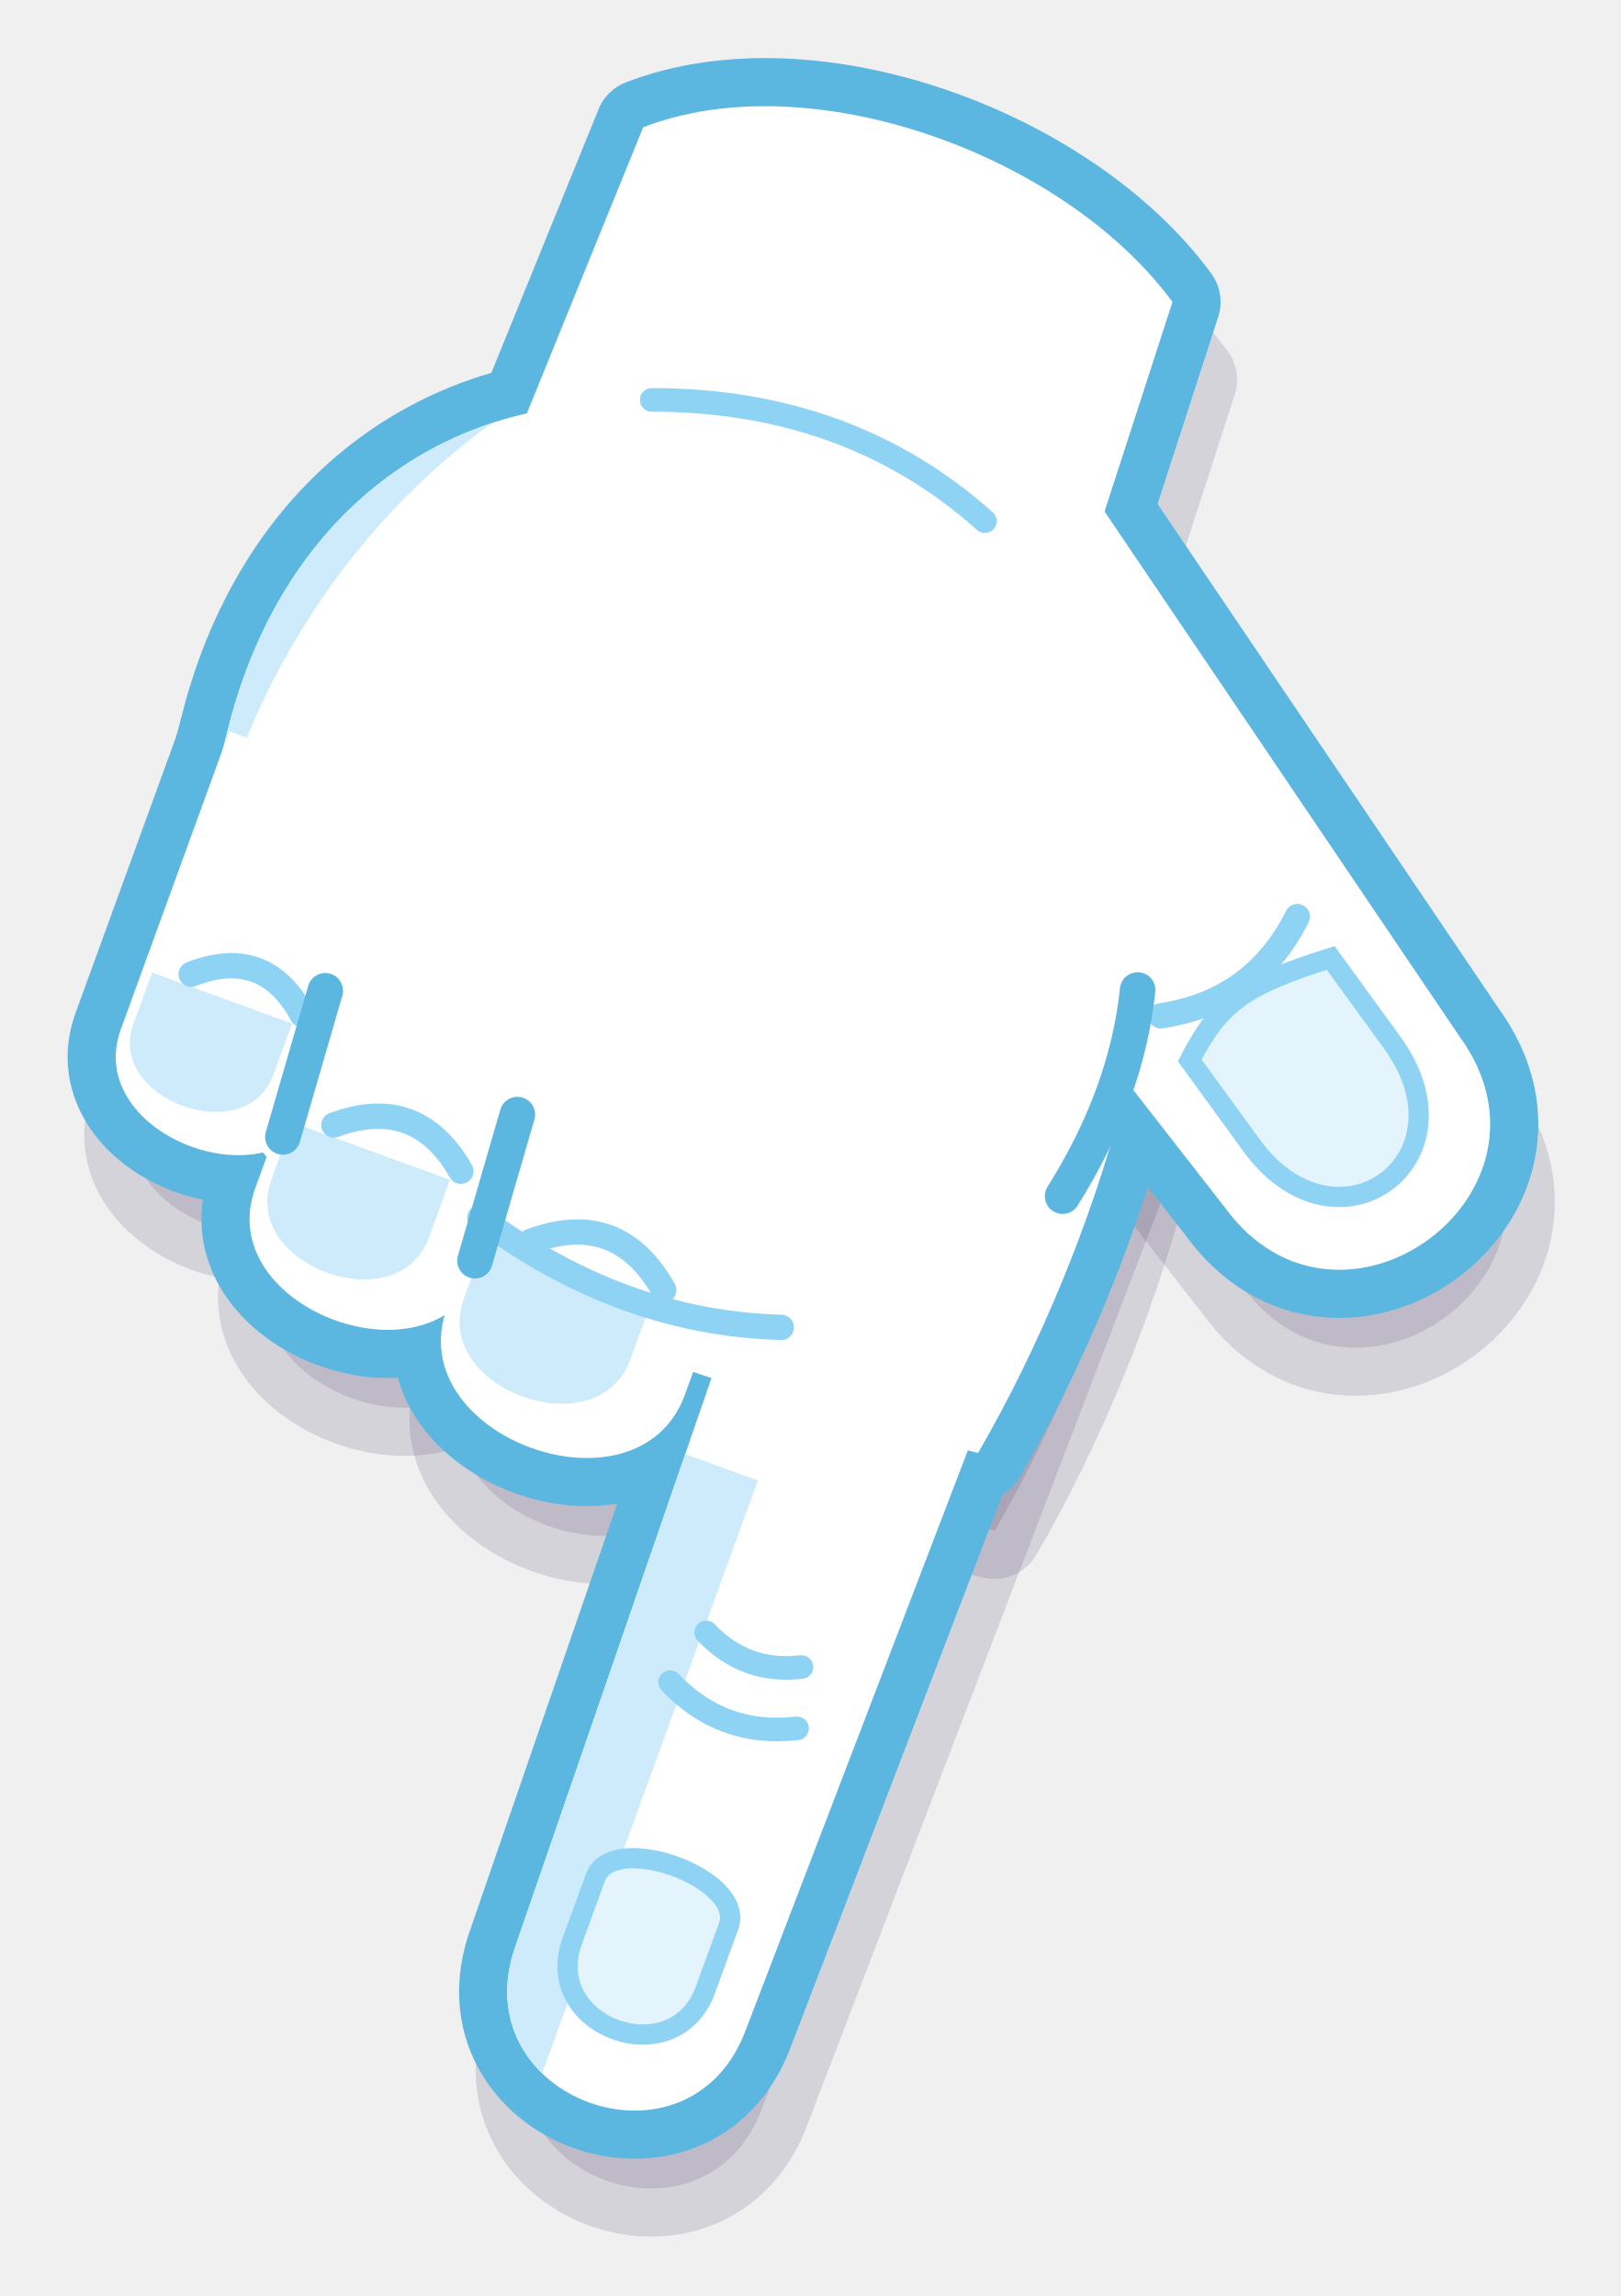
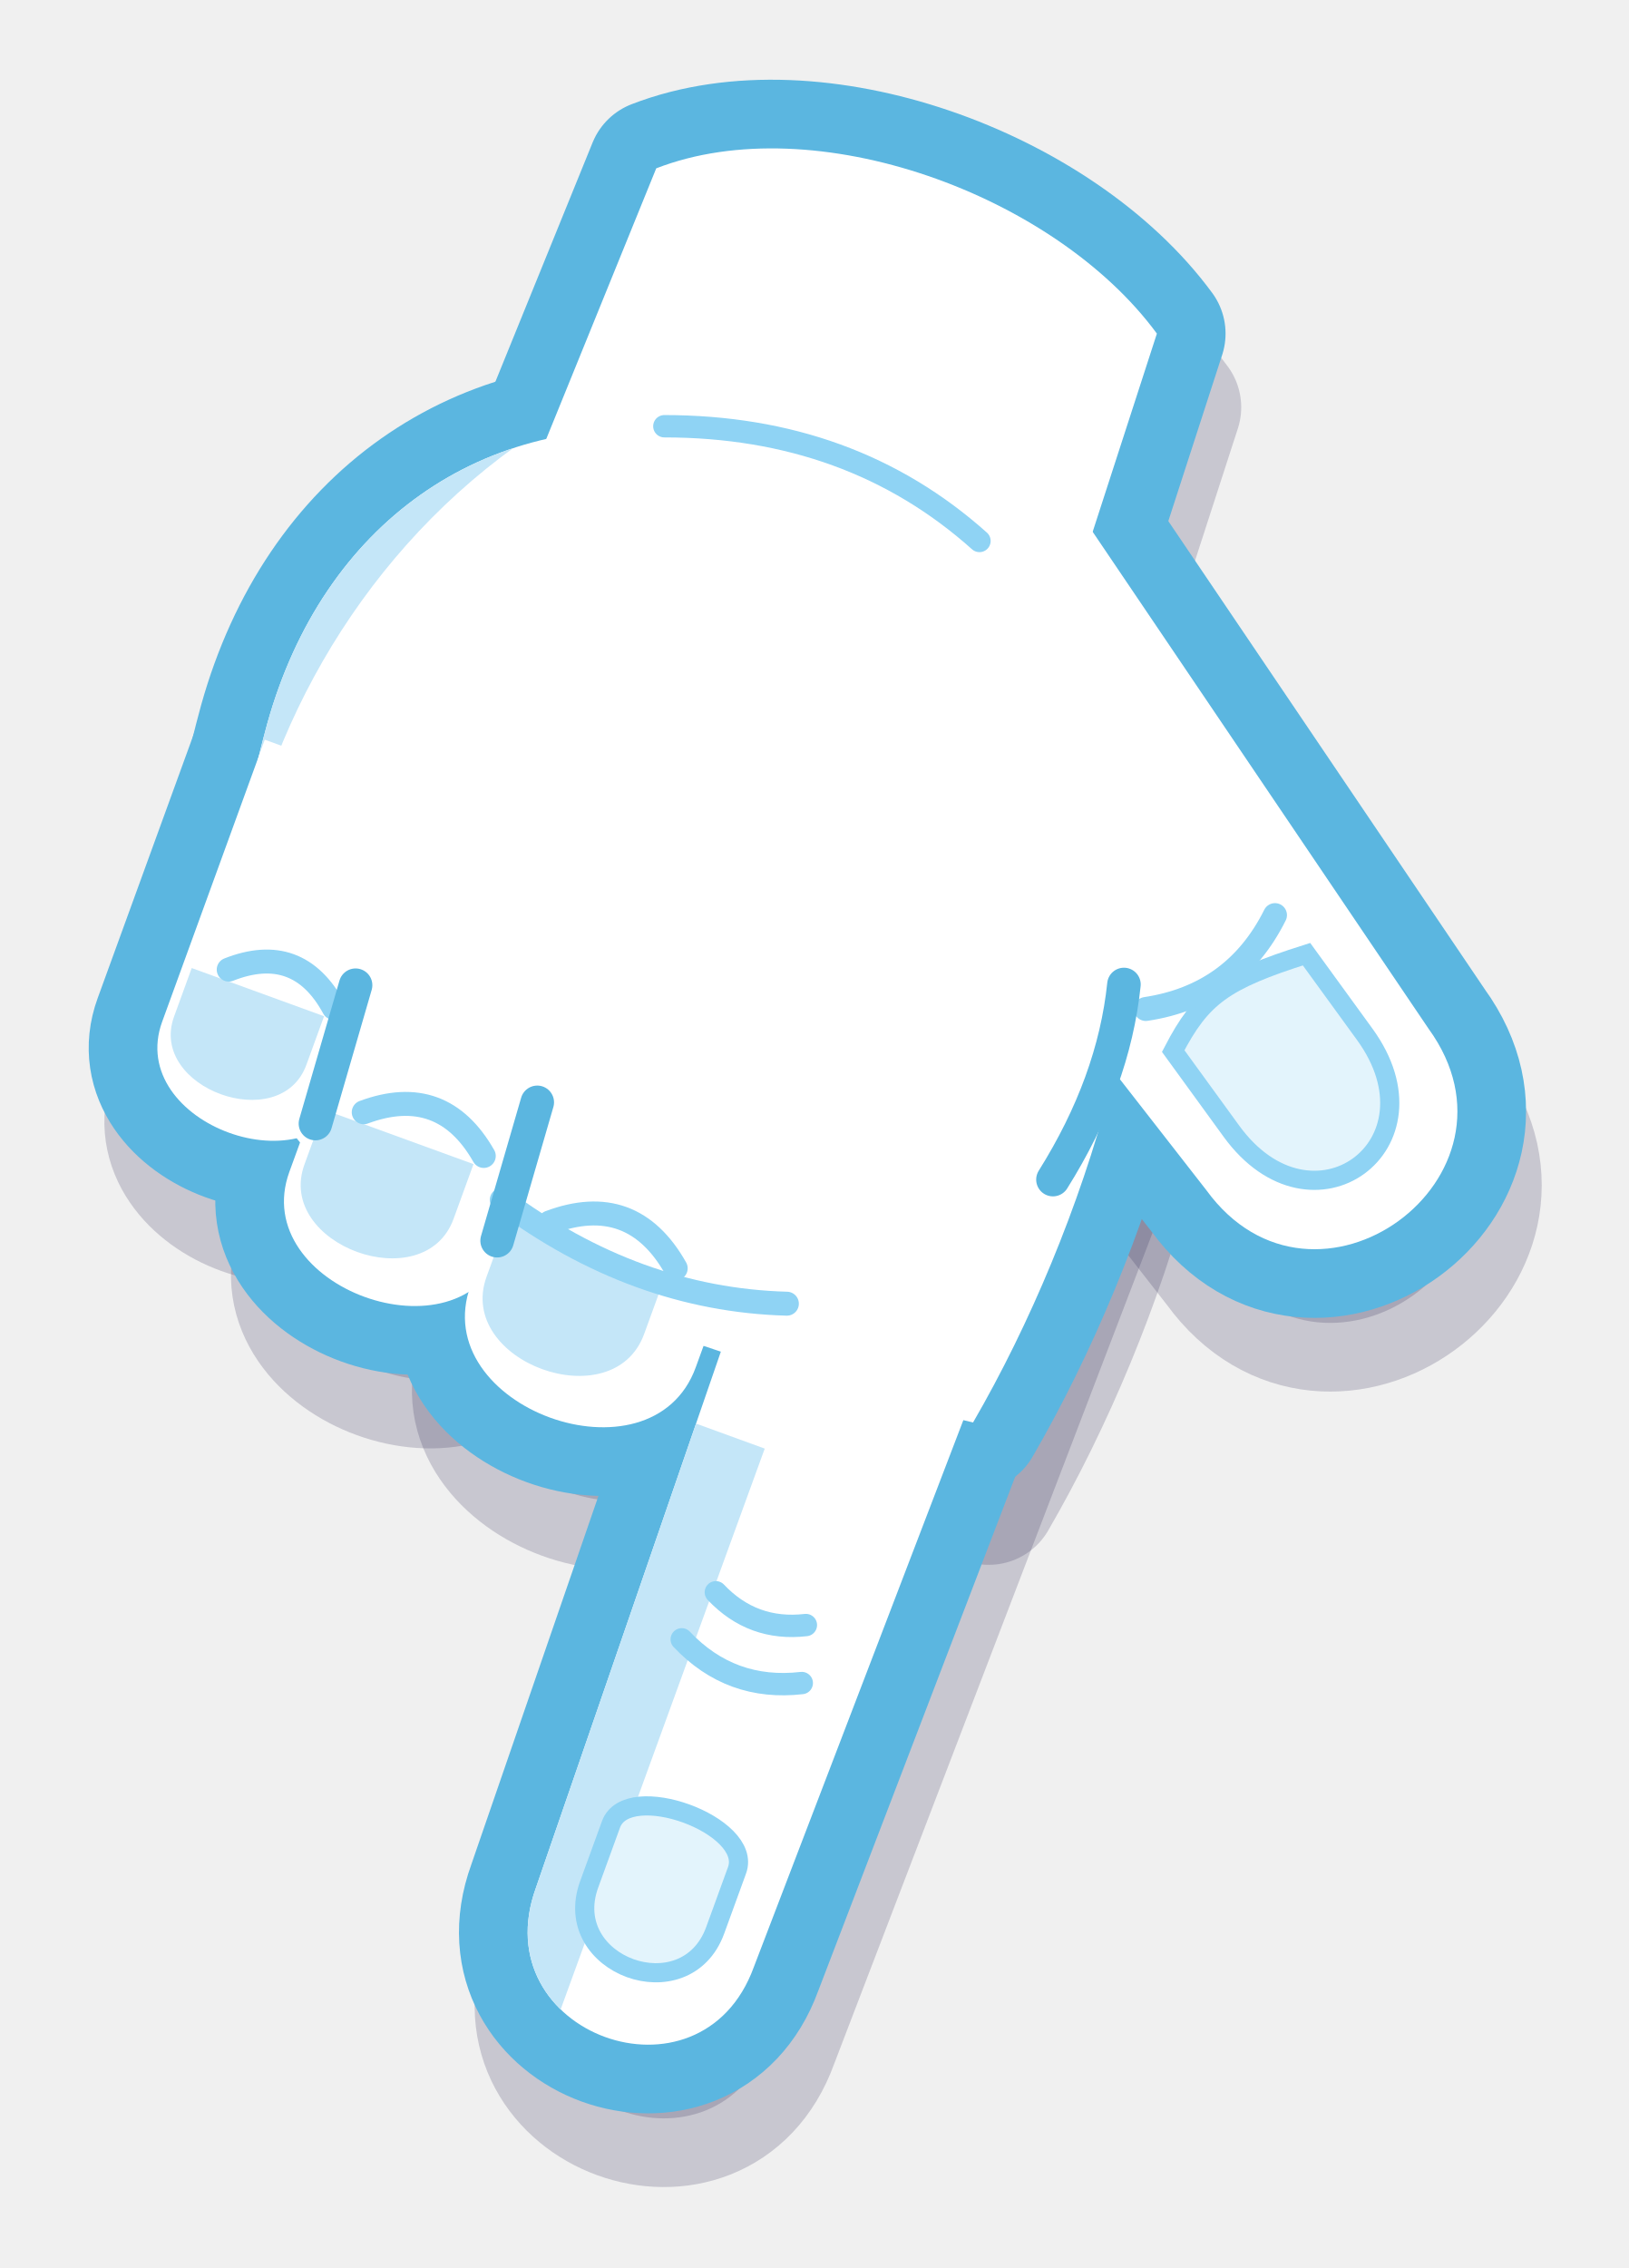
- <svg xmlns="http://www.w3.org/2000/svg" viewBox="0 0 96 136" role="img" aria-label="יד מצביעה">
+ <svg xmlns="http://www.w3.org/2000/svg" viewBox="0 0 102 142" role="img" aria-label="יד מצביעה">
  <defs>
    <clipPath id="pp">
      <path d="M-8.5 44 C-11 58 -10 76 -4 86 C2 96 18 99 30 96 C42 93 49 83 48 70 C47 58 44 50 37 46 C28 42 8 42 -8.5 44 Z" />
    </clipPath>
    <clipPath id="pi">
      <path d="M-8.25 16.00 L-7.26 -42.74 C-7.26 -52.47 7.26 -52.47 7.26 -42.74 L8.25 16.00 Z" transform="translate(0 50)" />
    </clipPath>
  </defs>
-   <g transform="translate(34.9 124.5) rotate(200)">
-     <g transform="translate(-2.5 -4)" fill="#2B2350" fill-opacity="0.14" stroke="#2B2350" stroke-opacity="0.14">
-       <path d="M3 84 L4 112 C13 118 29 118 37 111 L38 84 Z" transform="" stroke-width="5.7" stroke-linejoin="round" />
-       <path d="M-8.5 44 C-11 58 -10 76 -4 86 C2 96 18 99 30 96 C42 93 49 83 48 70 C47 58 44 50 37 46 C28 42 8 42 -8.5 44 Z" transform="" stroke-width="5.7" stroke-linejoin="round" />
-       <path d="M-7.50 14.00 L-7.50 -5.70 C-7.50 -13.80 7.50 -13.80 7.50 -5.70 L7.50 14.00 Z" transform="translate(16.5 47.0)" stroke-width="5.7" stroke-linejoin="round" />
-       <path d="M-7.10 14.00 L-7.10 -5.40 C-7.10 -13.06 7.10 -13.06 7.10 -5.40 L7.10 14.00 Z" transform="translate(30.0 49.5)" stroke-width="5.7" stroke-linejoin="round" />
-       <path d="M-6.30 14.00 L-6.30 -4.79 C-6.30 -11.59 6.30 -11.59 6.30 -4.79 L6.30 14.00 Z" transform="translate(41.5 55.0)" stroke-width="5.7" stroke-linejoin="round" />
-       <path d="M-8.25 16.00 L-7.26 -42.74 C-7.26 -52.47 7.26 -52.47 7.26 -42.74 L8.25 16.00 Z" transform="translate(0 50)" stroke-width="5.7" stroke-linejoin="round" />
-       <path d="M-10.00 16.00 L-8.60 -25.40 C-8.60 -36.92 8.60 -36.92 8.60 -25.40 L10.00 16.00 Z" transform="translate(-1 84) rotate(-56)" stroke-width="5.7" stroke-linejoin="round" />
+   <g transform="translate(37.9 127.5) rotate(200)">
+     <g transform="translate(-2.5 -4)" fill="#2B2350" fill-opacity="0.2" stroke="#2B2350" stroke-opacity="0.2">
+       <path d="M3 84 L4 112 C13 118 29 118 37 111 L38 84 Z" transform="" stroke-width="8.6" stroke-linejoin="round" />
+       <path d="M-8.5 44 C-11 58 -10 76 -4 86 C2 96 18 99 30 96 C42 93 49 83 48 70 C47 58 44 50 37 46 C28 42 8 42 -8.5 44 Z" transform="" stroke-width="8.6" stroke-linejoin="round" />
+       <path d="M-7.50 14.00 L-7.50 -5.70 C-7.50 -13.80 7.50 -13.80 7.50 -5.70 L7.50 14.00 Z" transform="translate(16.5 47.0)" stroke-width="8.6" stroke-linejoin="round" />
+       <path d="M-7.10 14.00 L-7.10 -5.40 C-7.10 -13.06 7.10 -13.06 7.10 -5.40 L7.10 14.00 Z" transform="translate(30.0 49.5)" stroke-width="8.6" stroke-linejoin="round" />
+       <path d="M-6.30 14.00 L-6.30 -4.79 C-6.30 -11.59 6.30 -11.59 6.30 -4.79 L6.30 14.00 Z" transform="translate(41.5 55.0)" stroke-width="8.6" stroke-linejoin="round" />
+       <path d="M-8.25 16.00 L-7.26 -42.74 C-7.26 -52.47 7.26 -52.47 7.26 -42.74 L8.25 16.00 Z" transform="translate(0 50)" stroke-width="8.6" stroke-linejoin="round" />
+       <path d="M-10.00 16.00 L-8.60 -25.40 C-8.60 -36.92 8.60 -36.92 8.60 -25.40 L10.00 16.00 Z" transform="translate(-1 84) rotate(-56)" stroke-width="8.6" stroke-linejoin="round" />
    </g>
    <g fill="#5BB6E0" stroke="#5BB6E0">
-       <path d="M3 84 L4 112 C13 118 29 118 37 111 L38 84 Z" transform="" stroke-width="5.7" stroke-linejoin="round" />
-       <path d="M-8.5 44 C-11 58 -10 76 -4 86 C2 96 18 99 30 96 C42 93 49 83 48 70 C47 58 44 50 37 46 C28 42 8 42 -8.5 44 Z" transform="" stroke-width="5.7" stroke-linejoin="round" />
-       <path d="M-7.50 14.00 L-7.50 -5.70 C-7.50 -13.80 7.50 -13.80 7.50 -5.70 L7.50 14.00 Z" transform="translate(16.5 47.0)" stroke-width="5.7" stroke-linejoin="round" />
-       <path d="M-7.10 14.00 L-7.10 -5.40 C-7.10 -13.06 7.10 -13.06 7.10 -5.40 L7.10 14.00 Z" transform="translate(30.0 49.5)" stroke-width="5.7" stroke-linejoin="round" />
-       <path d="M-6.30 14.00 L-6.30 -4.79 C-6.30 -11.59 6.30 -11.59 6.30 -4.79 L6.30 14.00 Z" transform="translate(41.5 55.0)" stroke-width="5.7" stroke-linejoin="round" />
-       <path d="M-8.25 16.00 L-7.26 -42.74 C-7.26 -52.47 7.26 -52.47 7.26 -42.74 L8.25 16.00 Z" transform="translate(0 50)" stroke-width="5.7" stroke-linejoin="round" />
-       <path d="M-10.00 16.00 L-8.60 -25.40 C-8.60 -36.92 8.60 -36.92 8.60 -25.40 L10.00 16.00 Z" transform="translate(-1 84) rotate(-56)" stroke-width="5.7" stroke-linejoin="round" />
+       <path d="M3 84 L4 112 C13 118 29 118 37 111 L38 84 Z" transform="" stroke-width="8.6" stroke-linejoin="round" />
+       <path d="M-8.5 44 C-11 58 -10 76 -4 86 C2 96 18 99 30 96 C42 93 49 83 48 70 C47 58 44 50 37 46 C28 42 8 42 -8.5 44 Z" transform="" stroke-width="8.6" stroke-linejoin="round" />
+       <path d="M-7.50 14.00 L-7.50 -5.70 C-7.50 -13.80 7.50 -13.80 7.50 -5.70 L7.50 14.00 Z" transform="translate(16.5 47.0)" stroke-width="8.6" stroke-linejoin="round" />
+       <path d="M-7.10 14.00 L-7.10 -5.40 C-7.10 -13.06 7.10 -13.06 7.10 -5.40 L7.10 14.00 Z" transform="translate(30.0 49.5)" stroke-width="8.6" stroke-linejoin="round" />
+       <path d="M-6.30 14.00 L-6.30 -4.79 C-6.30 -11.59 6.30 -11.59 6.30 -4.79 L6.30 14.00 Z" transform="translate(41.5 55.0)" stroke-width="8.6" stroke-linejoin="round" />
+       <path d="M-8.25 16.00 L-7.26 -42.74 C-7.26 -52.47 7.26 -52.47 7.26 -42.74 L8.25 16.00 Z" transform="translate(0 50)" stroke-width="8.6" stroke-linejoin="round" />
+       <path d="M-10.00 16.00 L-8.60 -25.40 C-8.60 -36.92 8.60 -36.92 8.60 -25.40 L10.00 16.00 Z" transform="translate(-1 84) rotate(-56)" stroke-width="8.6" stroke-linejoin="round" />
    </g>
    <path d="M3 84 L4 112 C13 118 29 118 37 111 L38 84 Z" transform="" fill="#FFFFFF" />
    <path d="M-8.5 44 C-11 58 -10 76 -4 86 C2 96 18 99 30 96 C42 93 49 83 48 70 C47 58 44 50 37 46 C28 42 8 42 -8.5 44 Z" transform="" fill="#FFFFFF" />
    <g clip-path="url(#pp)">
-       <path d="M38 42 C52 58 50 90 26 104 L64 104 L64 36 Z" fill="#CDEBFA" />
+       <path d="M38 42 C52 58 50 90 26 104 L64 104 L64 36 Z" fill="#C4E6F8" />
    </g>
    <path d="M-7.50 14.00 L-7.50 -5.70 C-7.50 -13.80 7.50 -13.80 7.50 -5.70 L7.50 14.00 Z" transform="translate(16.5 47.0)" fill="#FFFFFF" />
    <path d="M-7.10 14.00 L-7.10 -5.40 C-7.10 -13.06 7.10 -13.06 7.10 -5.40 L7.10 14.00 Z" transform="translate(30.0 49.5)" fill="#FFFFFF" />
    <path d="M-6.30 14.00 L-6.30 -4.79 C-6.30 -11.59 6.30 -11.59 6.30 -4.79 L6.30 14.00 Z" transform="translate(41.5 55.0)" fill="#FFFFFF" />
-     <path d="M-5.25 0.00 L-5.25 -3.84 C-5.25 -9.51 5.25 -9.51 5.25 -3.84 L5.25 0.00 Z" transform="translate(18.0 46.0)" fill="#CDEBFA" />
-     <path d="M-4.97 0.00 L-4.97 -3.64 C-4.97 -9.00 4.97 -9.00 4.97 -3.64 L4.97 0.00 Z" transform="translate(31.4 48.5)" fill="#CDEBFA" />
-     <path d="M-4.41 0.00 L-4.41 -3.23 C-4.41 -7.99 4.41 -7.99 4.41 -3.23 L4.41 0.00 Z" transform="translate(42.8 54.0)" fill="#CDEBFA" />
+     <path d="M-5.25 0.00 L-5.25 -3.84 C-5.25 -9.51 5.25 -9.51 5.25 -3.84 L5.25 0.00 Z" transform="translate(18.0 46.0)" fill="#C4E6F8" />
+     <path d="M-4.97 0.00 L-4.97 -3.64 C-4.97 -9.00 4.97 -9.00 4.97 -3.64 L4.97 0.00 Z" transform="translate(31.4 48.5)" fill="#C4E6F8" />
+     <path d="M-4.41 0.00 L-4.41 -3.23 C-4.41 -7.99 4.41 -7.99 4.41 -3.23 L4.41 0.00 Z" transform="translate(42.8 54.0)" fill="#C4E6F8" />
    <path d="M-8.25 16.00 L-7.26 -42.74 C-7.26 -52.47 7.26 -52.47 7.26 -42.74 L8.25 16.00 Z" transform="translate(0 50)" fill="#FFFFFF" />
    <g clip-path="url(#pi)">
-       <rect x="3.2" y="-4" width="12" height="42" fill="#CDEBFA" />
+       <rect x="3.2" y="-4" width="12" height="42" fill="#C4E6F8" />
    </g>
    <path d="M-10.00 16.00 L-8.60 -25.40 C-8.60 -36.92 8.60 -36.92 8.60 -25.40 L10.00 16.00 Z" transform="translate(-1 84) rotate(-56)" fill="#FFFFFF" />
    <path d="M5 47 Q14 44 24 47" fill="none" stroke="#8FD3F4" stroke-width="1.5" stroke-linecap="round" />
    <path d="M12.3 46.7 Q16.5 50.3 20.7 46.7" fill="none" stroke="#8FD3F4" stroke-width="1.5" stroke-linecap="round" />
    <path d="M26.0 49.2 Q30.0 52.6 34.0 49.2" fill="none" stroke="#8FD3F4" stroke-width="1.5" stroke-linecap="round" />
    <path d="M38.0 54.7 Q41.5 57.8 45.0 54.7" fill="none" stroke="#8FD3F4" stroke-width="1.5" stroke-linecap="round" />
    <path d="M23.4 44.5 L24.0 53.5" stroke="#5BB6E0" stroke-width="2.1" stroke-linecap="round" />
    <path d="M36.6 47.5 L37.2 56.5" stroke="#5BB6E0" stroke-width="2.1" stroke-linecap="round" />
    <path d="M-4.2 8.6 C-4.2 3.2 4.2 3.2 4.2 8.6 L4.2 12.6 C4.2 15.6 -4.2 15.6 -4.2 12.6 Z" fill="#E3F4FC" stroke="#8FD3F4" stroke-width="1.2" />
    <path d="M-4 25 Q0 23 4 25 M-3 28.5 Q0 27 3 28.5" fill="none" stroke="#8FD3F4" stroke-width="1.4" stroke-linecap="round" />
    <path d="M-5.16 -23.34 C-5.16 -31.94 5.16 -31.94 5.16 -23.34 L5.16 -17.14 C1.72 -15.42 0.00 -15.42 -5.16 -17.14 Z" transform="translate(-1 84) rotate(-56)" fill="#E3F4FC" stroke="#8FD3F4" stroke-width="1.2" />
    <path d="M-5 -14 Q0 -16.6 5 -14" transform="translate(-1 84) rotate(-56)" fill="none" stroke="#8FD3F4" stroke-width="1.5" stroke-linecap="round" />
    <path d="M-8 60 Q-9.5 67 -8 73" fill="none" stroke="#5BB6E0" stroke-width="2.1" stroke-linecap="round" />
    <path d="M10 96 Q20 100 31 96" fill="none" stroke="#8FD3F4" stroke-width="1.4" stroke-linecap="round" />
  </g>
</svg>
